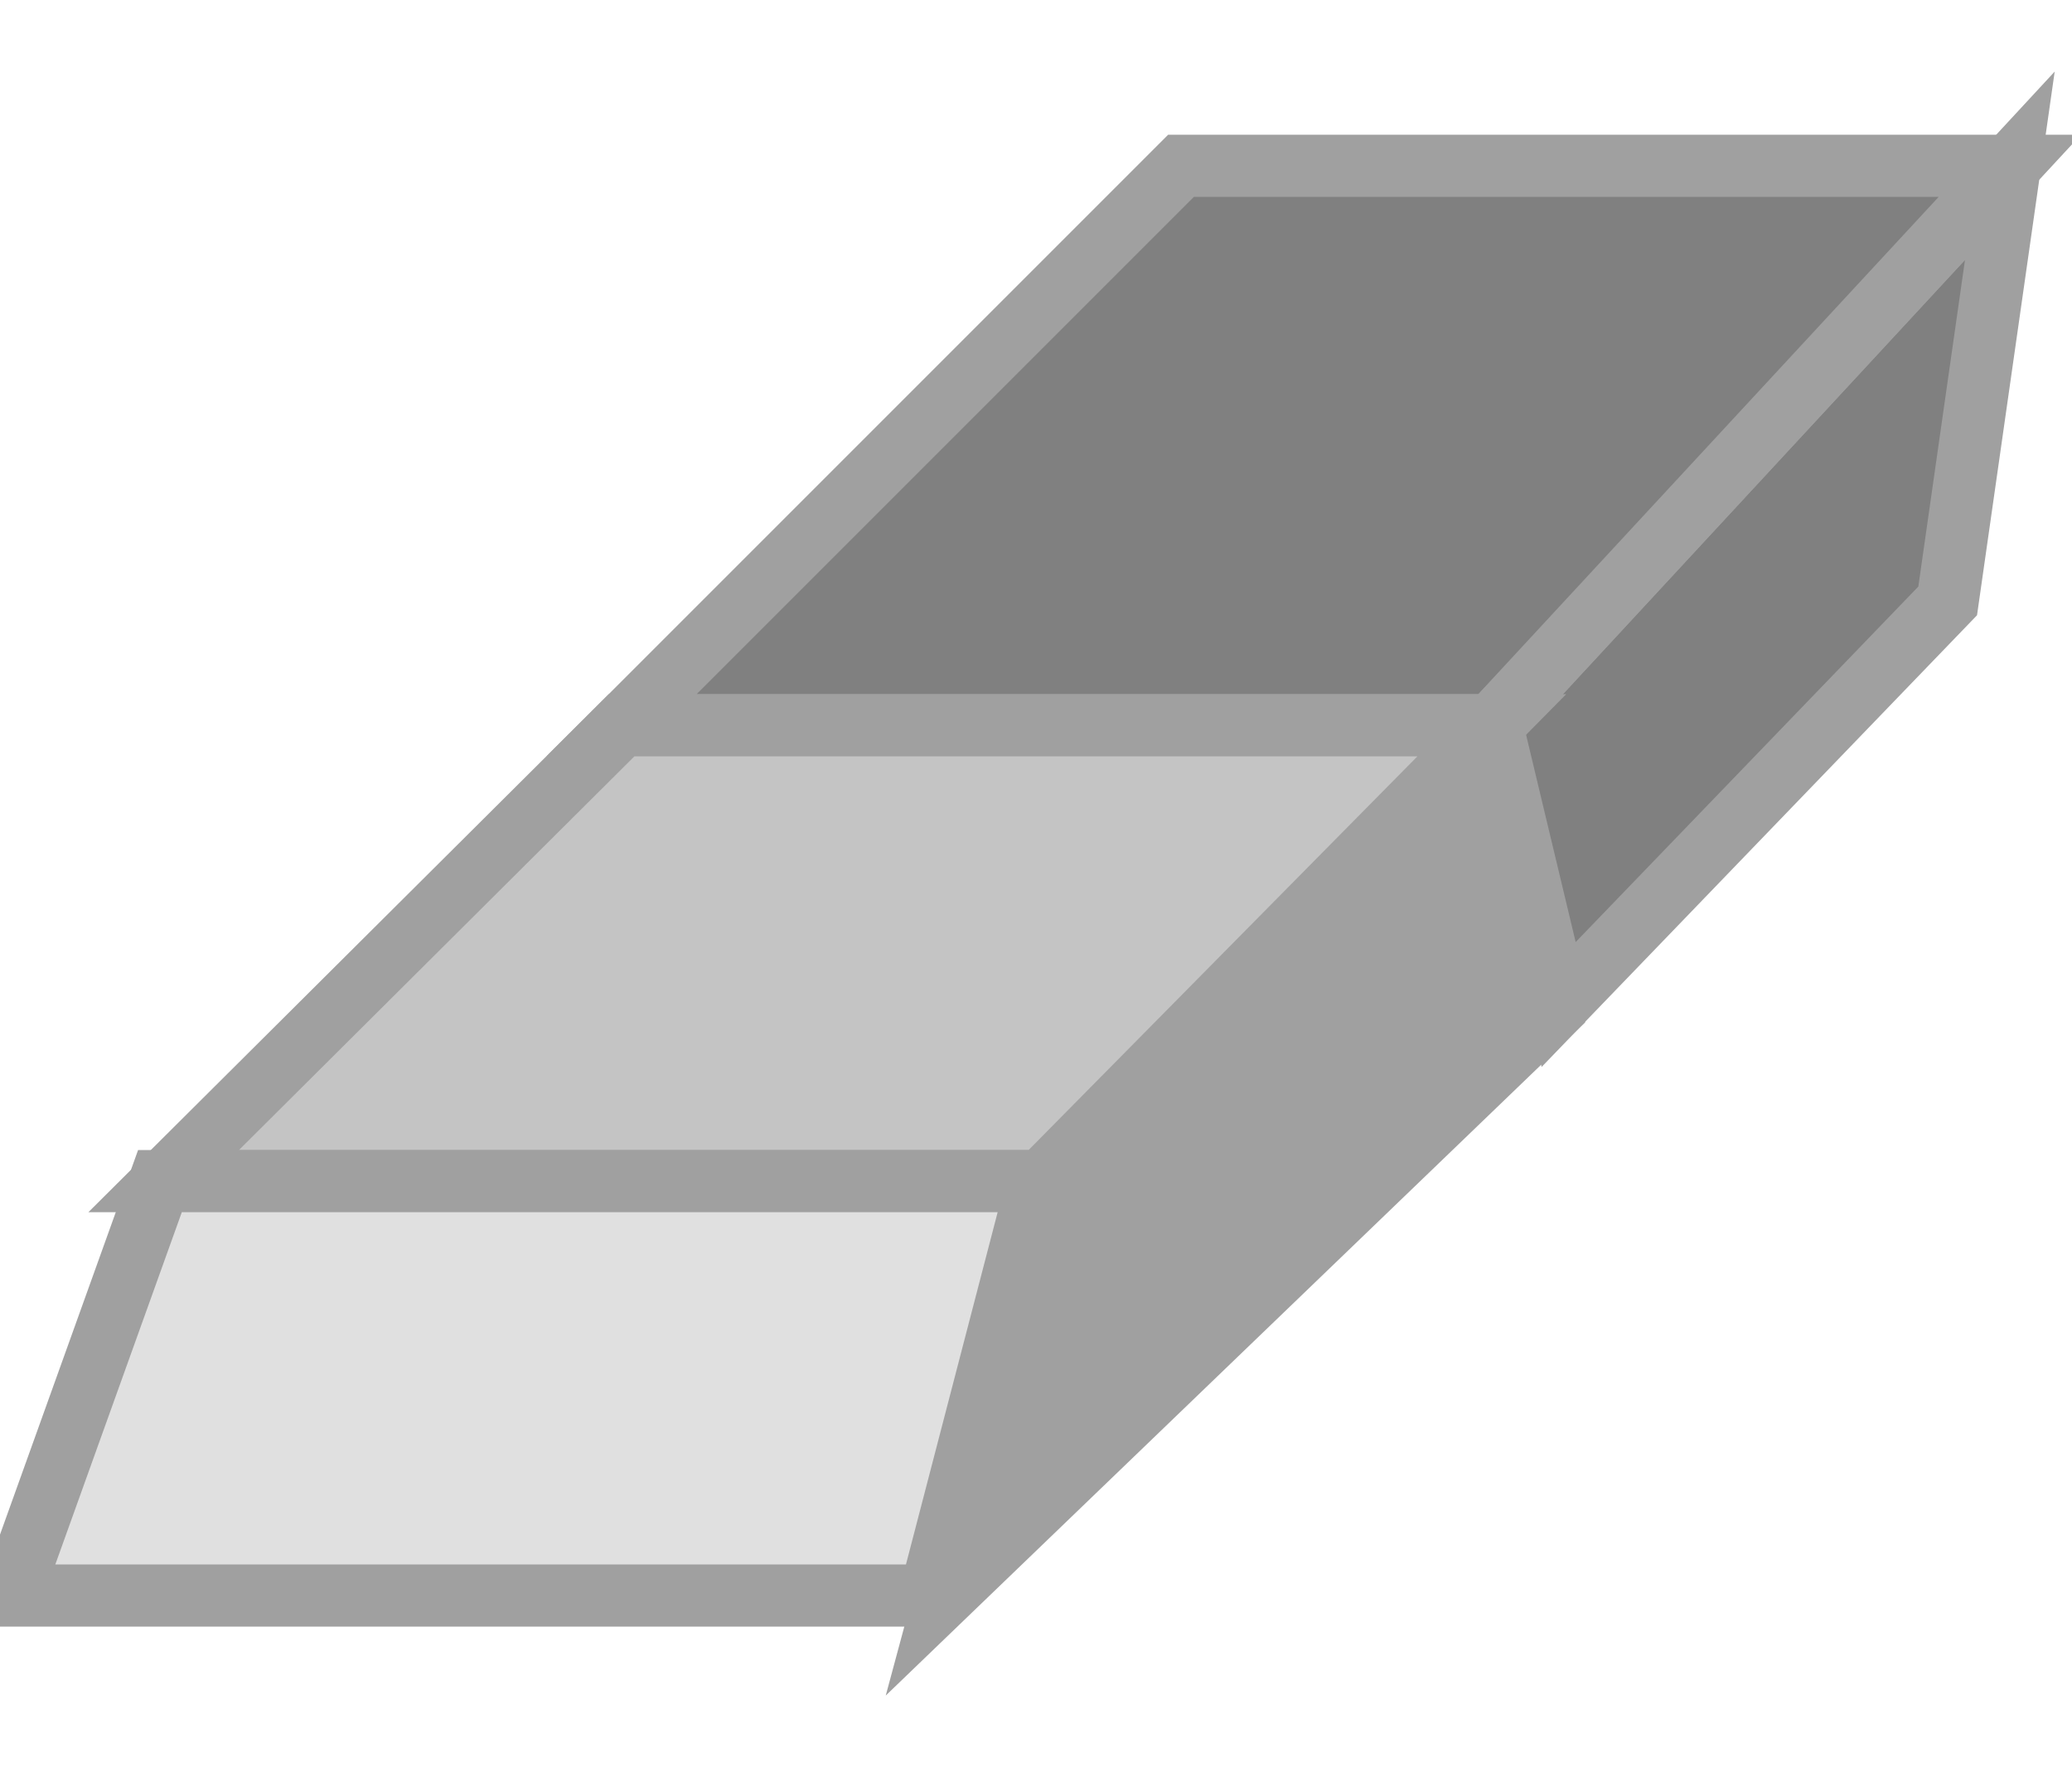
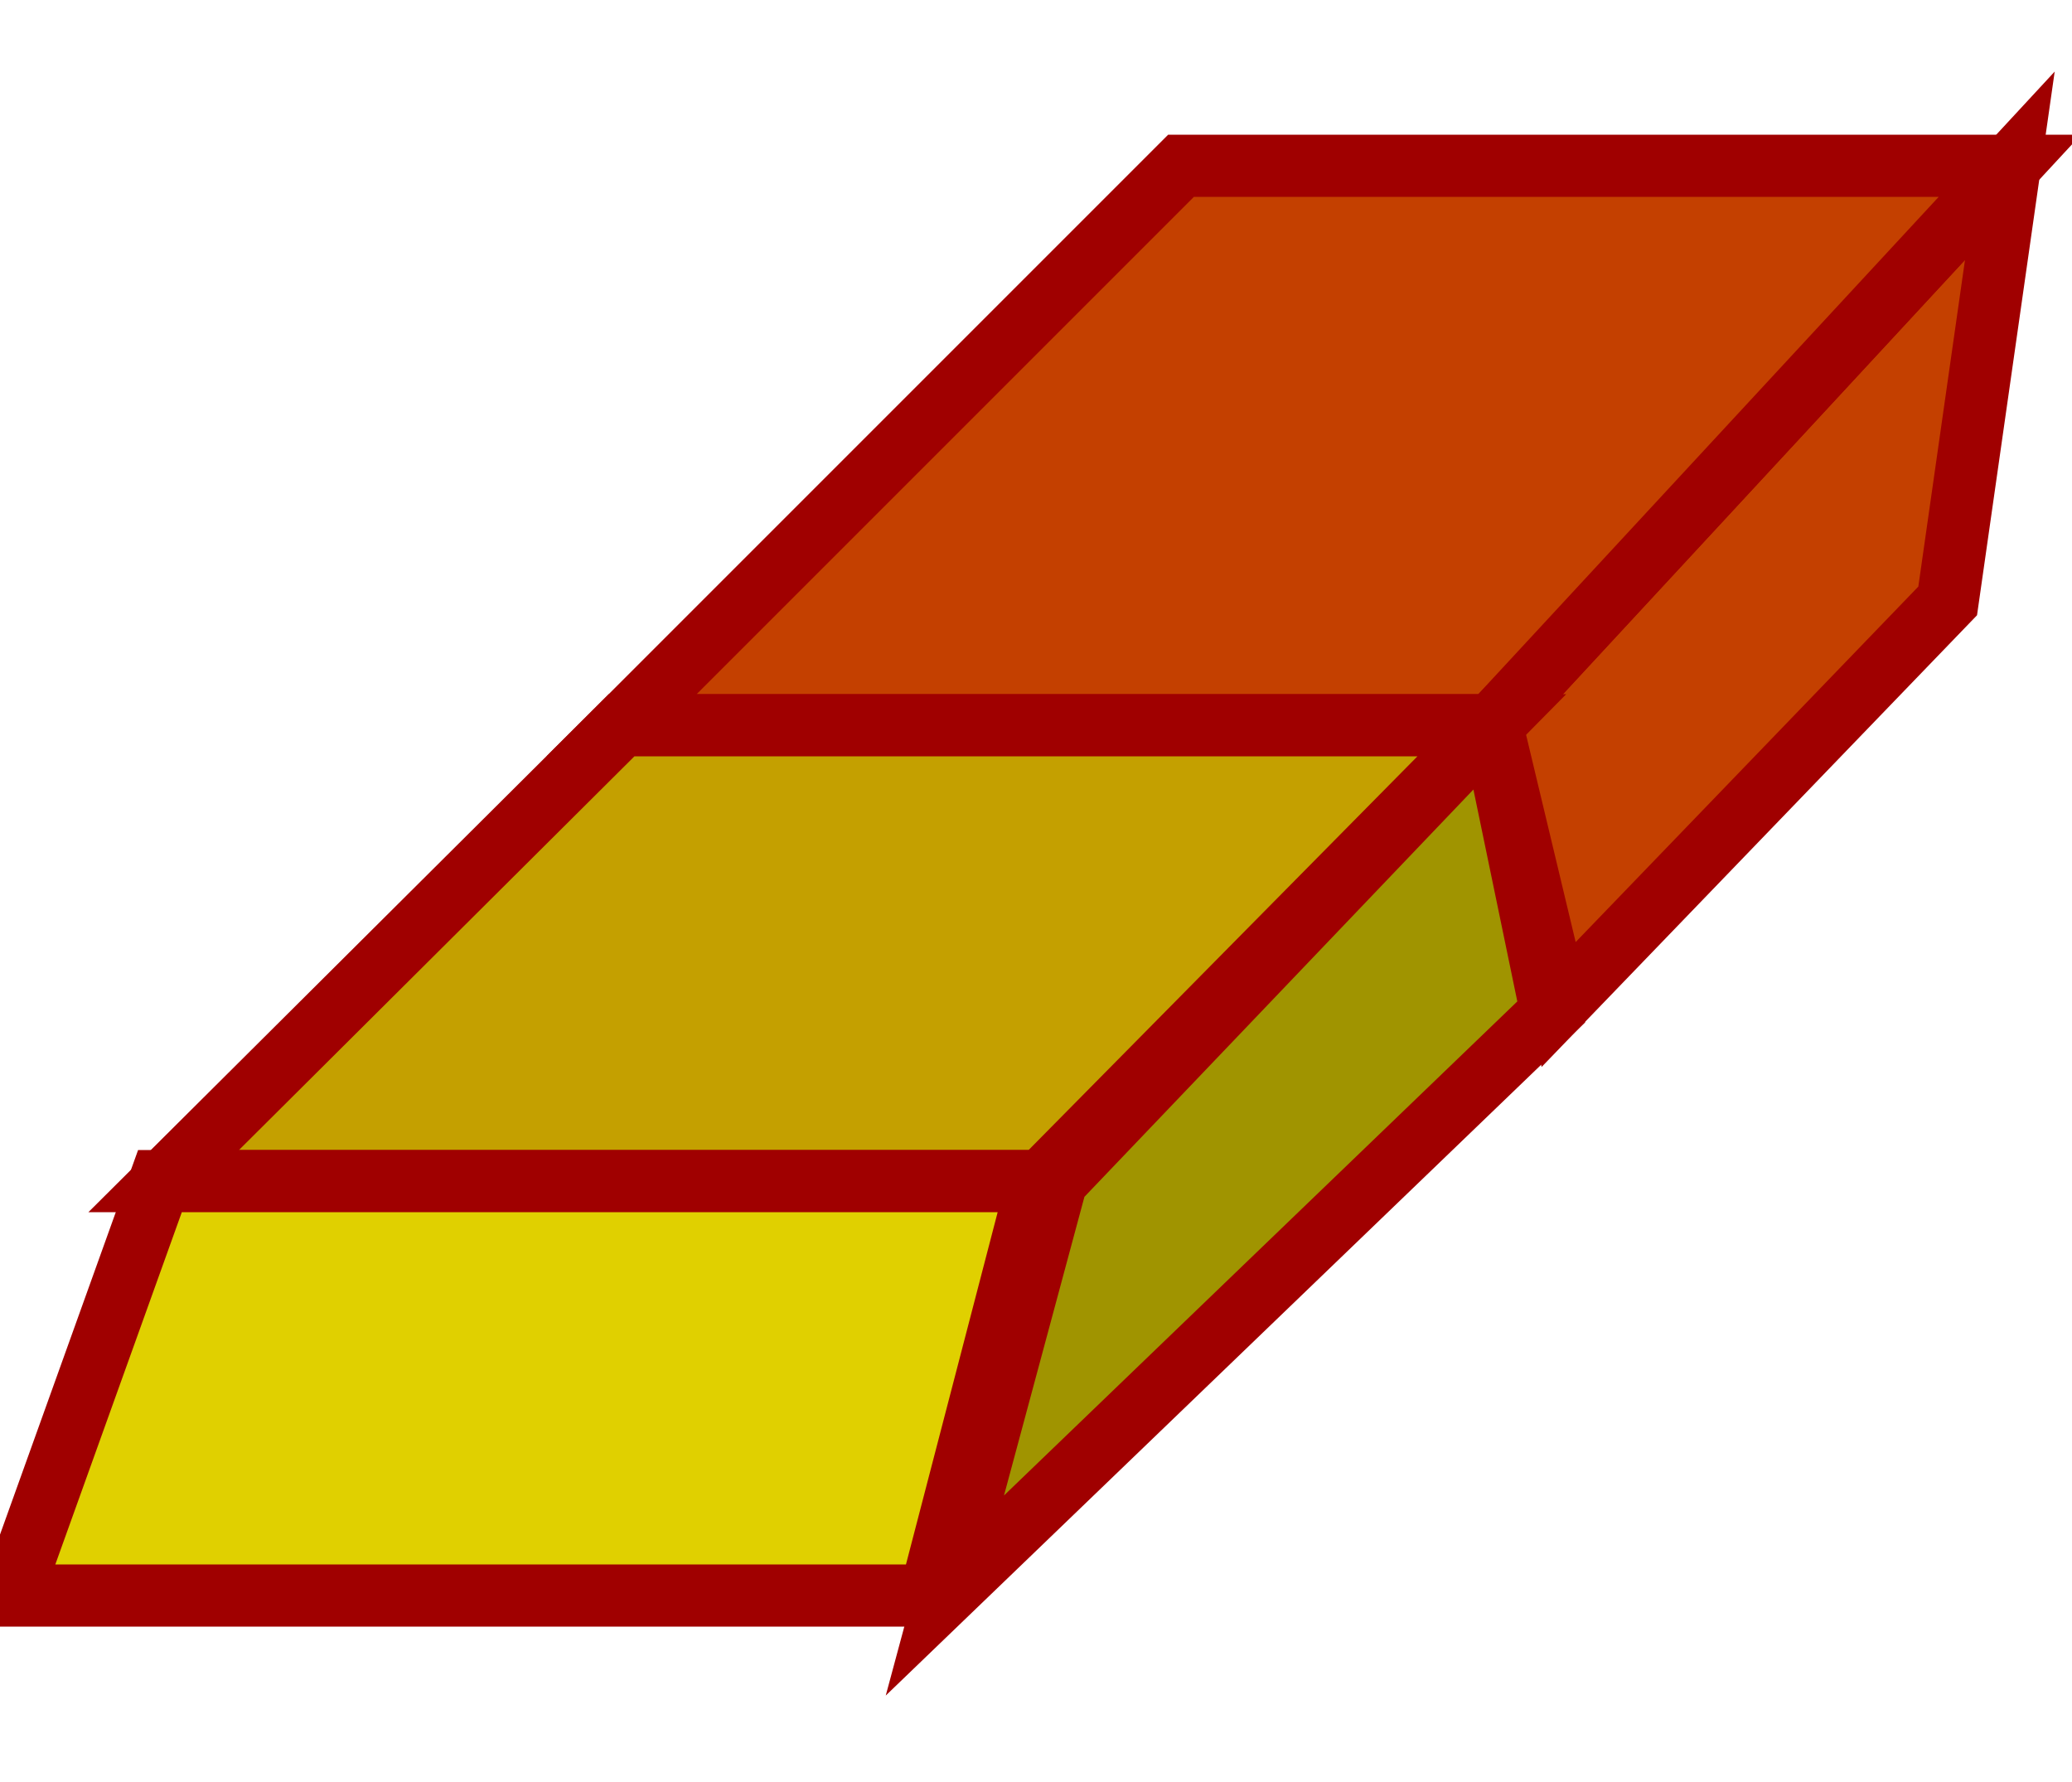
<svg xmlns="http://www.w3.org/2000/svg" id="svg2" width="50" height="43" version="1.0">
  <defs id="defs5">
    </defs>
-   <path style="fill:#808080;stroke:#a0a0a0;stroke-width:1.5;stroke-opacity:1;fill-opacity:1;stroke-dasharray:none" d="M 37.612,24.239 L 36,17.5 L 48.5,4 L 47,14.5 L 37.612,24.239 z" id="path2394" />
-   <path style="fill:#808080;stroke:#a0a0a0;stroke-width:1.5;stroke-opacity:1;fill-opacity:1;stroke-dasharray:none" d="M 15,17.5 L 28.5,4 L 48.5,4 L 36,17.5 L 15,17.5 z" id="path2390" />
-   <path style="fill:#a0a0a0;stroke:#a0a0a0;stroke-width:1.5;stroke-opacity:1;fill-opacity:1;stroke-dasharray:none" d="M 22.801,38.5 L 25.494,28.5 L 36,17.5 L 37.433,24.418 L 22.801,38.5 z" id="path2392" />
-   <path style="fill:#c4c4c4;stroke:#a0a0a0;stroke-width:1.5;stroke-opacity:1;fill-opacity:1;stroke-dasharray:none" d="M 3.95,28.5 L 15,17.5 L 36,17.5 L 25.135,28.5 L 3.95,28.5 z" id="path2388" />
-   <path style="fill:#e0e0e0;stroke:#a0a0a0;stroke-width:1.5;stroke-opacity:1;fill-opacity:1;stroke-dasharray:none" d="M 0.269,38.5 L 3.86,28.5 L 25.045,28.5 L 22.442,38.5 L 0.269,38.5 z" id="path2384" />
+   <path style="fill:#c44000;stroke:#a00000;stroke-width:1.5;stroke-opacity:1;fill-opacity:1;stroke-dasharray:none" d="M 37.612,24.239 L 36,17.5 L 48.5,4 L 47,14.5 L 37.612,24.239 z" id="path2394" />
+   <path style="fill:#c44000;stroke:#a00000;stroke-width:1.5;stroke-opacity:1;fill-opacity:1;stroke-dasharray:none" d="M 15,17.5 L 28.5,4 L 48.5,4 L 36,17.5 L 15,17.5 z" id="path2390" />
+   <path style="fill:#a09400;stroke:#a00000;stroke-width:1.5;stroke-opacity:1;fill-opacity:1;stroke-dasharray:none" d="M 22.801,38.5 L 25.494,28.5 L 36,17.5 L 37.433,24.418 L 22.801,38.5 z" id="path2392" />
+   <path style="fill:#c4a000;stroke:#a00000;stroke-width:1.5;stroke-opacity:1;fill-opacity:1;stroke-dasharray:none" d="M 3.95,28.5 L 15,17.5 L 36,17.5 L 25.135,28.5 L 3.95,28.5 z" id="path2388" />
+   <path style="fill:#e0d000;stroke:#a00000;stroke-width:1.5;stroke-opacity:1;fill-opacity:1;stroke-dasharray:none" d="M 0.269,38.5 L 3.86,28.5 L 25.045,28.5 L 22.442,38.5 L 0.269,38.5 z" id="path2384" />
</svg>
